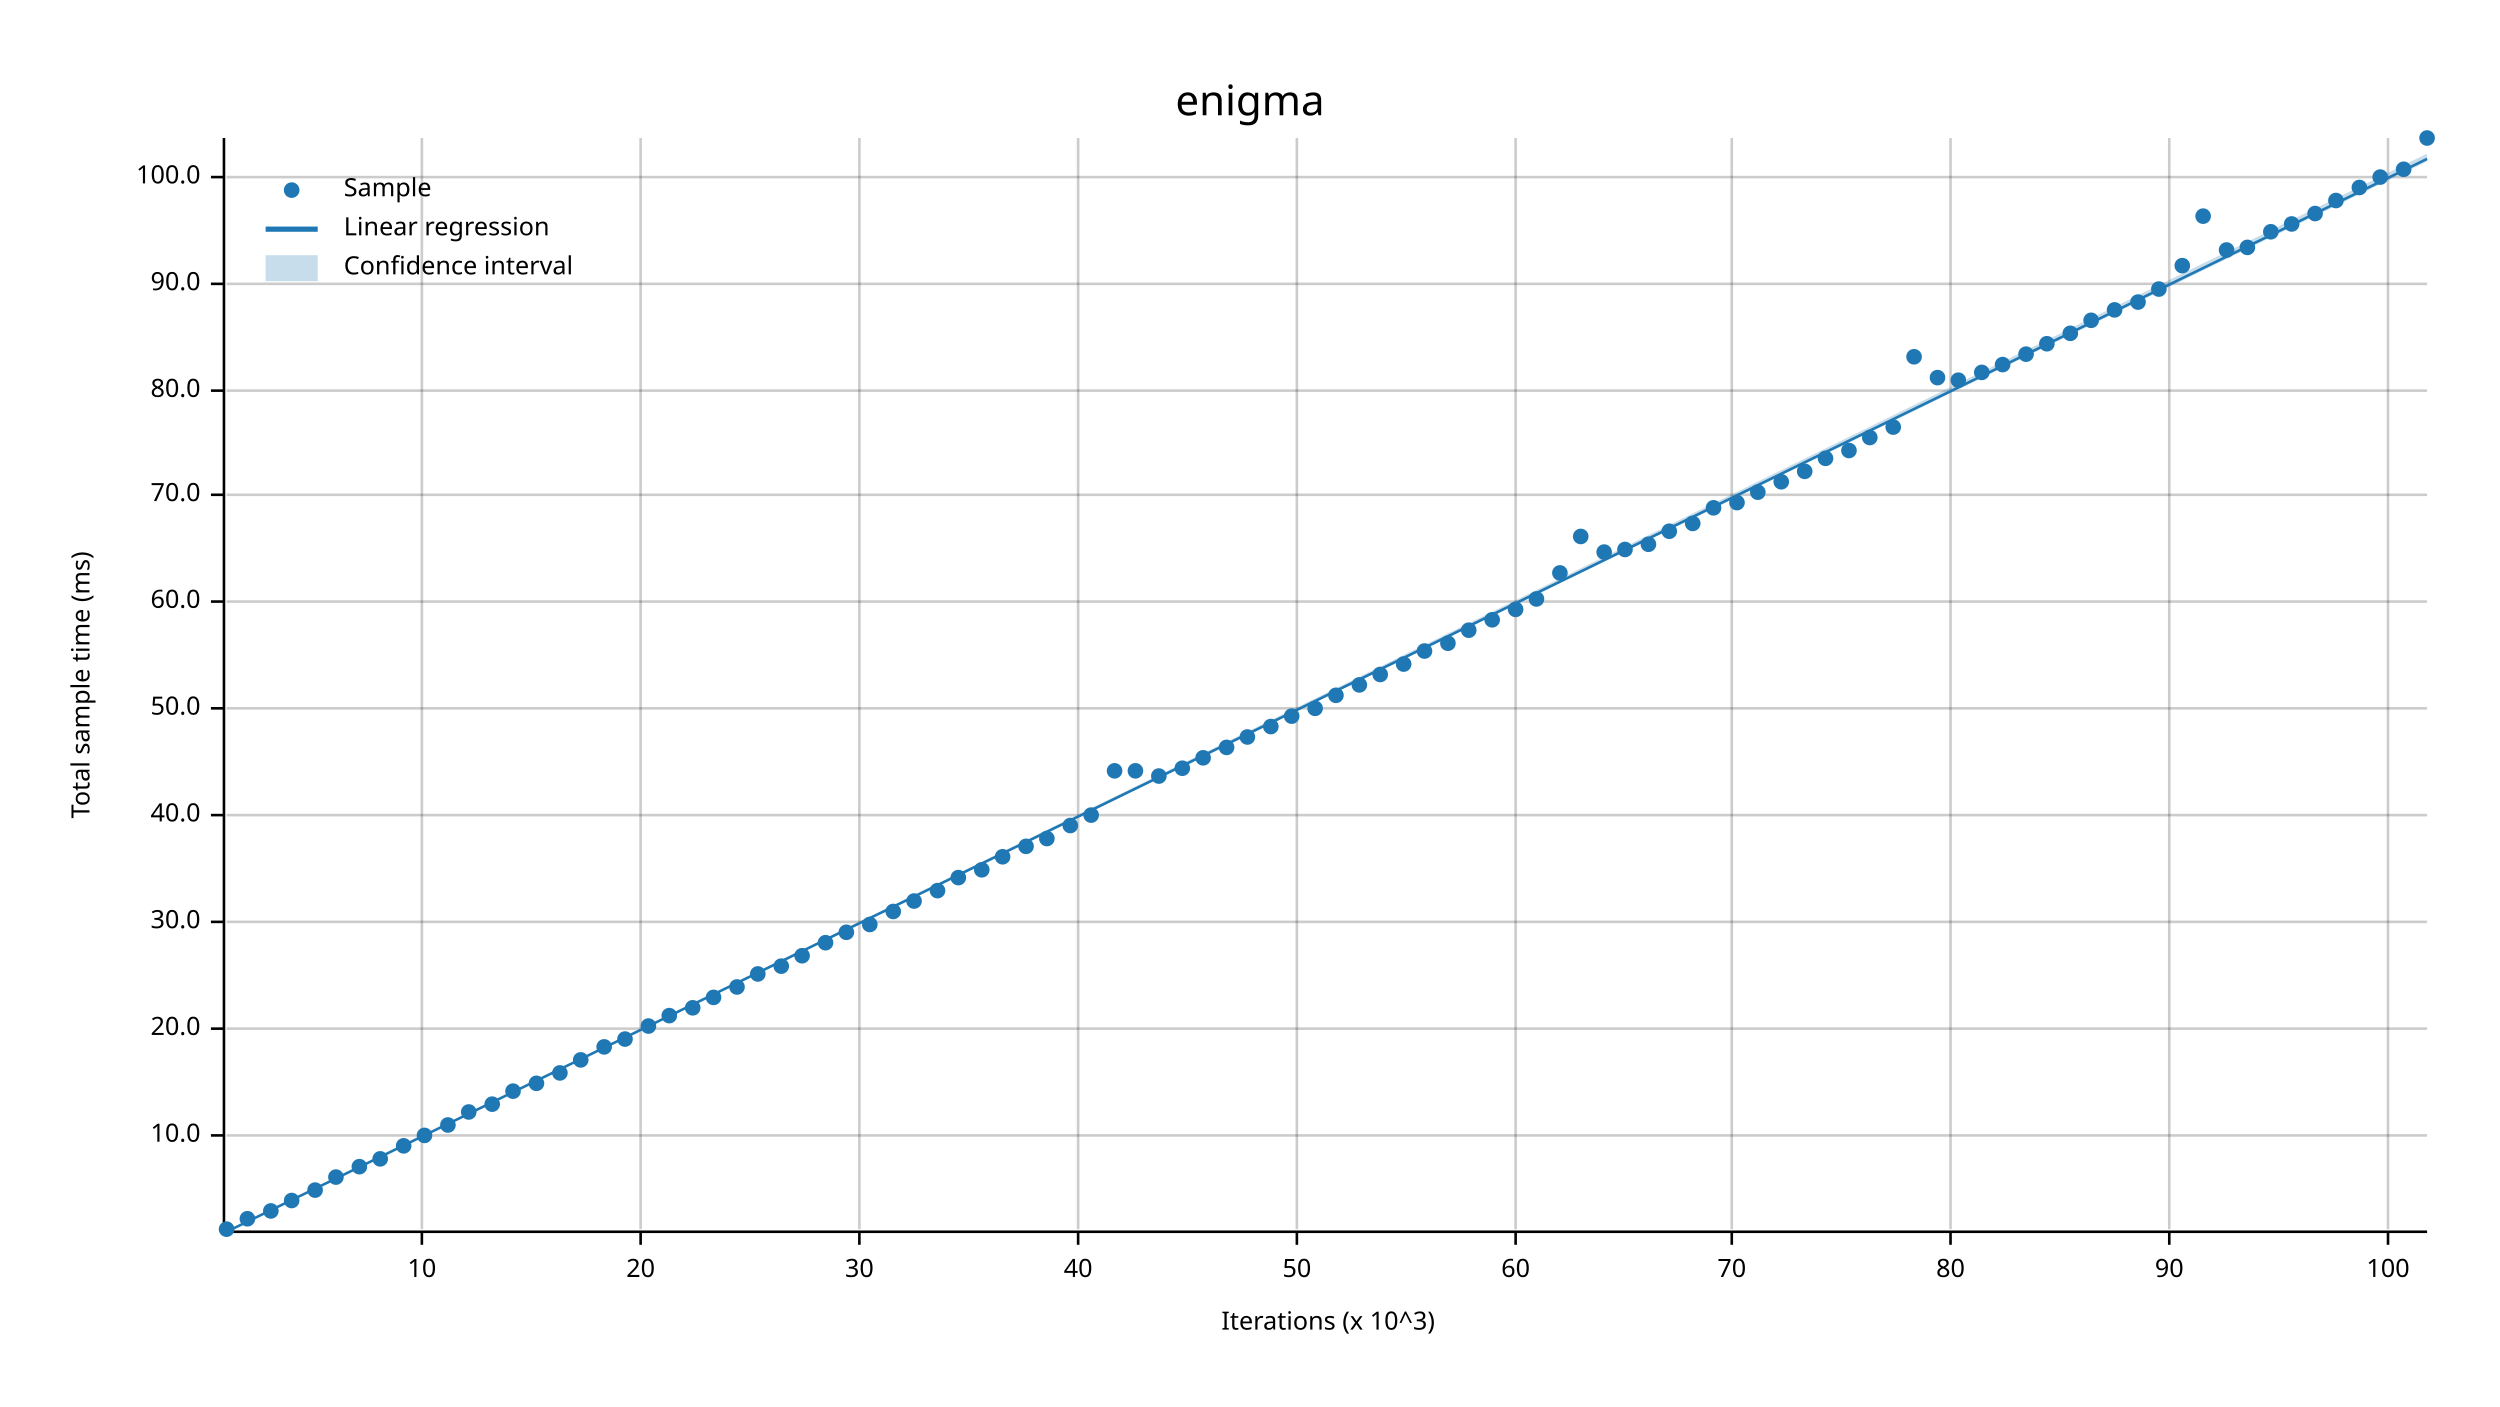
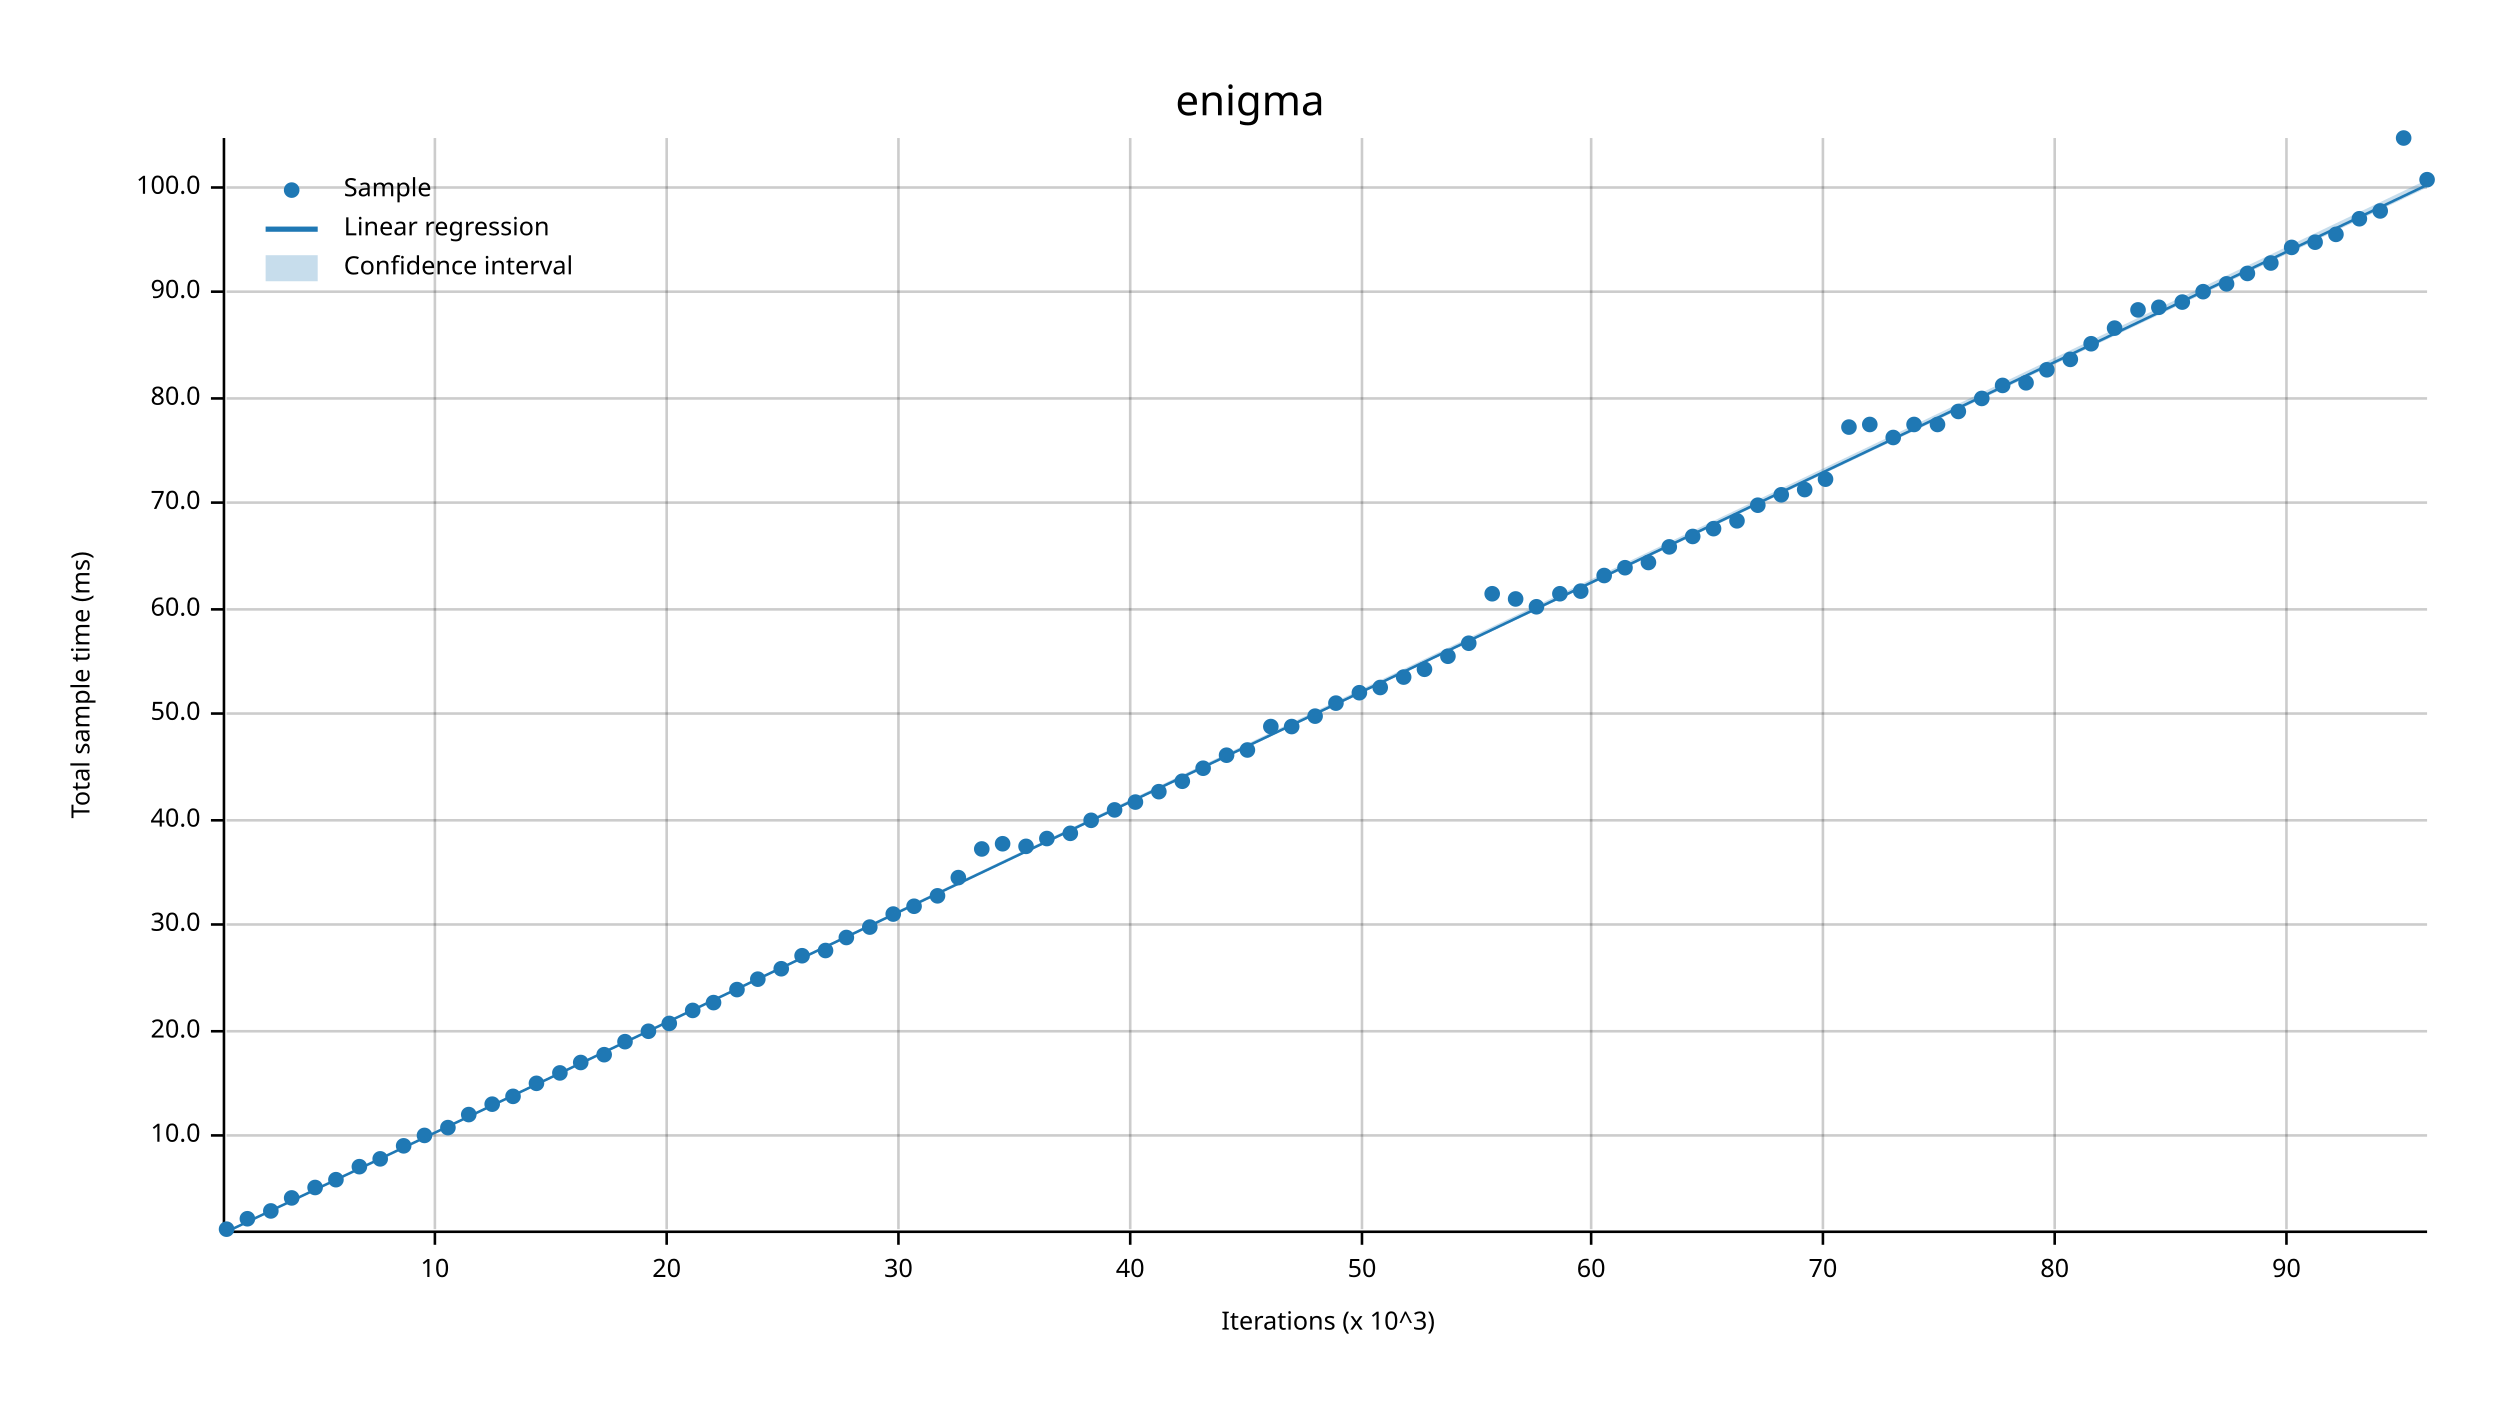
<svg xmlns="http://www.w3.org/2000/svg" width="960" height="540" viewBox="0 0 960 540">
  <text x="480" y="32" dy="0.76em" text-anchor="middle" font-family="sans-serif" font-size="16.129" opacity="1" fill="#000000">
enigma
</text>
  <text x="27" y="263" dy="0.76em" text-anchor="middle" font-family="sans-serif" font-size="9.677" opacity="1" fill="#000000" transform="rotate(270, 27, 263)">
Total sample time (ms)
</text>
  <text x="510" y="513" dy="-0.5ex" text-anchor="middle" font-family="sans-serif" font-size="9.677" opacity="1" fill="#000000">
Iterations (x 10^3)
</text>
-   <line opacity="0.2" stroke="#000000" stroke-width="1" x1="162" y1="472" x2="162" y2="53" />
-   <line opacity="0.2" stroke="#000000" stroke-width="1" x1="246" y1="472" x2="246" y2="53" />
-   <line opacity="0.2" stroke="#000000" stroke-width="1" x1="330" y1="472" x2="330" y2="53" />
-   <line opacity="0.2" stroke="#000000" stroke-width="1" x1="414" y1="472" x2="414" y2="53" />
-   <line opacity="0.2" stroke="#000000" stroke-width="1" x1="498" y1="472" x2="498" y2="53" />
-   <line opacity="0.2" stroke="#000000" stroke-width="1" x1="582" y1="472" x2="582" y2="53" />
-   <line opacity="0.2" stroke="#000000" stroke-width="1" x1="665" y1="472" x2="665" y2="53" />
-   <line opacity="0.2" stroke="#000000" stroke-width="1" x1="749" y1="472" x2="749" y2="53" />
-   <line opacity="0.2" stroke="#000000" stroke-width="1" x1="833" y1="472" x2="833" y2="53" />
-   <line opacity="0.2" stroke="#000000" stroke-width="1" x1="917" y1="472" x2="917" y2="53" />
+   <line opacity="0.2" stroke="#000000" stroke-width="1" x1="167" y1="472" x2="167" y2="53" />
+   <line opacity="0.2" stroke="#000000" stroke-width="1" x1="256" y1="472" x2="256" y2="53" />
+   <line opacity="0.2" stroke="#000000" stroke-width="1" x1="345" y1="472" x2="345" y2="53" />
+   <line opacity="0.2" stroke="#000000" stroke-width="1" x1="434" y1="472" x2="434" y2="53" />
+   <line opacity="0.2" stroke="#000000" stroke-width="1" x1="523" y1="472" x2="523" y2="53" />
+   <line opacity="0.2" stroke="#000000" stroke-width="1" x1="611" y1="472" x2="611" y2="53" />
+   <line opacity="0.2" stroke="#000000" stroke-width="1" x1="700" y1="472" x2="700" y2="53" />
+   <line opacity="0.2" stroke="#000000" stroke-width="1" x1="789" y1="472" x2="789" y2="53" />
+   <line opacity="0.2" stroke="#000000" stroke-width="1" x1="878" y1="472" x2="878" y2="53" />
  <line opacity="0.2" stroke="#000000" stroke-width="1" x1="87" y1="436" x2="932" y2="436" />
-   <line opacity="0.2" stroke="#000000" stroke-width="1" x1="87" y1="395" x2="932" y2="395" />
-   <line opacity="0.2" stroke="#000000" stroke-width="1" x1="87" y1="354" x2="932" y2="354" />
-   <line opacity="0.2" stroke="#000000" stroke-width="1" x1="87" y1="313" x2="932" y2="313" />
-   <line opacity="0.2" stroke="#000000" stroke-width="1" x1="87" y1="272" x2="932" y2="272" />
-   <line opacity="0.2" stroke="#000000" stroke-width="1" x1="87" y1="231" x2="932" y2="231" />
-   <line opacity="0.2" stroke="#000000" stroke-width="1" x1="87" y1="190" x2="932" y2="190" />
-   <line opacity="0.2" stroke="#000000" stroke-width="1" x1="87" y1="150" x2="932" y2="150" />
-   <line opacity="0.2" stroke="#000000" stroke-width="1" x1="87" y1="109" x2="932" y2="109" />
-   <line opacity="0.2" stroke="#000000" stroke-width="1" x1="87" y1="68" x2="932" y2="68" />
+   <line opacity="0.2" stroke="#000000" stroke-width="1" x1="87" y1="396" x2="932" y2="396" />
+   <line opacity="0.2" stroke="#000000" stroke-width="1" x1="87" y1="355" x2="932" y2="355" />
+   <line opacity="0.2" stroke="#000000" stroke-width="1" x1="87" y1="315" x2="932" y2="315" />
+   <line opacity="0.2" stroke="#000000" stroke-width="1" x1="87" y1="274" x2="932" y2="274" />
+   <line opacity="0.2" stroke="#000000" stroke-width="1" x1="87" y1="234" x2="932" y2="234" />
+   <line opacity="0.2" stroke="#000000" stroke-width="1" x1="87" y1="193" x2="932" y2="193" />
+   <line opacity="0.2" stroke="#000000" stroke-width="1" x1="87" y1="153" x2="932" y2="153" />
+   <line opacity="0.2" stroke="#000000" stroke-width="1" x1="87" y1="112" x2="932" y2="112" />
+   <line opacity="0.2" stroke="#000000" stroke-width="1" x1="87" y1="72" x2="932" y2="72" />
  <polyline fill="none" opacity="1" stroke="#000000" stroke-width="1" points="86,53 86,472 " />
  <text x="77" y="436" dy="0.5ex" text-anchor="end" font-family="sans-serif" font-size="9.677" opacity="1" fill="#000000">
10.0
</text>
  <polyline fill="none" opacity="1" stroke="#000000" stroke-width="1" points="81,436 86,436 " />
-   <text x="77" y="395" dy="0.5ex" text-anchor="end" font-family="sans-serif" font-size="9.677" opacity="1" fill="#000000">
+   <text x="77" y="396" dy="0.5ex" text-anchor="end" font-family="sans-serif" font-size="9.677" opacity="1" fill="#000000">
20.0
</text>
-   <polyline fill="none" opacity="1" stroke="#000000" stroke-width="1" points="81,395 86,395 " />
-   <text x="77" y="354" dy="0.5ex" text-anchor="end" font-family="sans-serif" font-size="9.677" opacity="1" fill="#000000">
+   <polyline fill="none" opacity="1" stroke="#000000" stroke-width="1" points="81,396 86,396 " />
+   <text x="77" y="355" dy="0.5ex" text-anchor="end" font-family="sans-serif" font-size="9.677" opacity="1" fill="#000000">
30.0
</text>
-   <polyline fill="none" opacity="1" stroke="#000000" stroke-width="1" points="81,354 86,354 " />
-   <text x="77" y="313" dy="0.5ex" text-anchor="end" font-family="sans-serif" font-size="9.677" opacity="1" fill="#000000">
+   <polyline fill="none" opacity="1" stroke="#000000" stroke-width="1" points="81,355 86,355 " />
+   <text x="77" y="315" dy="0.5ex" text-anchor="end" font-family="sans-serif" font-size="9.677" opacity="1" fill="#000000">
40.0
</text>
-   <polyline fill="none" opacity="1" stroke="#000000" stroke-width="1" points="81,313 86,313 " />
-   <text x="77" y="272" dy="0.5ex" text-anchor="end" font-family="sans-serif" font-size="9.677" opacity="1" fill="#000000">
+   <polyline fill="none" opacity="1" stroke="#000000" stroke-width="1" points="81,315 86,315 " />
+   <text x="77" y="274" dy="0.5ex" text-anchor="end" font-family="sans-serif" font-size="9.677" opacity="1" fill="#000000">
50.0
</text>
-   <polyline fill="none" opacity="1" stroke="#000000" stroke-width="1" points="81,272 86,272 " />
-   <text x="77" y="231" dy="0.5ex" text-anchor="end" font-family="sans-serif" font-size="9.677" opacity="1" fill="#000000">
+   <polyline fill="none" opacity="1" stroke="#000000" stroke-width="1" points="81,274 86,274 " />
+   <text x="77" y="234" dy="0.5ex" text-anchor="end" font-family="sans-serif" font-size="9.677" opacity="1" fill="#000000">
60.0
</text>
-   <polyline fill="none" opacity="1" stroke="#000000" stroke-width="1" points="81,231 86,231 " />
-   <text x="77" y="190" dy="0.5ex" text-anchor="end" font-family="sans-serif" font-size="9.677" opacity="1" fill="#000000">
+   <polyline fill="none" opacity="1" stroke="#000000" stroke-width="1" points="81,234 86,234 " />
+   <text x="77" y="193" dy="0.5ex" text-anchor="end" font-family="sans-serif" font-size="9.677" opacity="1" fill="#000000">
70.0
</text>
-   <polyline fill="none" opacity="1" stroke="#000000" stroke-width="1" points="81,190 86,190 " />
-   <text x="77" y="150" dy="0.5ex" text-anchor="end" font-family="sans-serif" font-size="9.677" opacity="1" fill="#000000">
+   <polyline fill="none" opacity="1" stroke="#000000" stroke-width="1" points="81,193 86,193 " />
+   <text x="77" y="153" dy="0.5ex" text-anchor="end" font-family="sans-serif" font-size="9.677" opacity="1" fill="#000000">
80.0
</text>
-   <polyline fill="none" opacity="1" stroke="#000000" stroke-width="1" points="81,150 86,150 " />
-   <text x="77" y="109" dy="0.5ex" text-anchor="end" font-family="sans-serif" font-size="9.677" opacity="1" fill="#000000">
+   <polyline fill="none" opacity="1" stroke="#000000" stroke-width="1" points="81,153 86,153 " />
+   <text x="77" y="112" dy="0.5ex" text-anchor="end" font-family="sans-serif" font-size="9.677" opacity="1" fill="#000000">
90.0
</text>
-   <polyline fill="none" opacity="1" stroke="#000000" stroke-width="1" points="81,109 86,109 " />
-   <text x="77" y="68" dy="0.5ex" text-anchor="end" font-family="sans-serif" font-size="9.677" opacity="1" fill="#000000">
+   <polyline fill="none" opacity="1" stroke="#000000" stroke-width="1" points="81,112 86,112 " />
+   <text x="77" y="72" dy="0.5ex" text-anchor="end" font-family="sans-serif" font-size="9.677" opacity="1" fill="#000000">
100.0
</text>
-   <polyline fill="none" opacity="1" stroke="#000000" stroke-width="1" points="81,68 86,68 " />
+   <polyline fill="none" opacity="1" stroke="#000000" stroke-width="1" points="81,72 86,72 " />
  <polyline fill="none" opacity="1" stroke="#000000" stroke-width="1" points="87,473 932,473 " />
-   <text x="162" y="483" dy="0.76em" text-anchor="middle" font-family="sans-serif" font-size="9.677" opacity="1" fill="#000000">
+   <text x="167" y="483" dy="0.76em" text-anchor="middle" font-family="sans-serif" font-size="9.677" opacity="1" fill="#000000">
10
</text>
-   <polyline fill="none" opacity="1" stroke="#000000" stroke-width="1" points="162,473 162,478 " />
-   <text x="246" y="483" dy="0.76em" text-anchor="middle" font-family="sans-serif" font-size="9.677" opacity="1" fill="#000000">
+   <polyline fill="none" opacity="1" stroke="#000000" stroke-width="1" points="167,473 167,478 " />
+   <text x="256" y="483" dy="0.76em" text-anchor="middle" font-family="sans-serif" font-size="9.677" opacity="1" fill="#000000">
20
</text>
-   <polyline fill="none" opacity="1" stroke="#000000" stroke-width="1" points="246,473 246,478 " />
-   <text x="330" y="483" dy="0.76em" text-anchor="middle" font-family="sans-serif" font-size="9.677" opacity="1" fill="#000000">
+   <polyline fill="none" opacity="1" stroke="#000000" stroke-width="1" points="256,473 256,478 " />
+   <text x="345" y="483" dy="0.76em" text-anchor="middle" font-family="sans-serif" font-size="9.677" opacity="1" fill="#000000">
30
</text>
-   <polyline fill="none" opacity="1" stroke="#000000" stroke-width="1" points="330,473 330,478 " />
-   <text x="414" y="483" dy="0.76em" text-anchor="middle" font-family="sans-serif" font-size="9.677" opacity="1" fill="#000000">
+   <polyline fill="none" opacity="1" stroke="#000000" stroke-width="1" points="345,473 345,478 " />
+   <text x="434" y="483" dy="0.76em" text-anchor="middle" font-family="sans-serif" font-size="9.677" opacity="1" fill="#000000">
40
</text>
-   <polyline fill="none" opacity="1" stroke="#000000" stroke-width="1" points="414,473 414,478 " />
-   <text x="498" y="483" dy="0.76em" text-anchor="middle" font-family="sans-serif" font-size="9.677" opacity="1" fill="#000000">
+   <polyline fill="none" opacity="1" stroke="#000000" stroke-width="1" points="434,473 434,478 " />
+   <text x="523" y="483" dy="0.76em" text-anchor="middle" font-family="sans-serif" font-size="9.677" opacity="1" fill="#000000">
50
</text>
-   <polyline fill="none" opacity="1" stroke="#000000" stroke-width="1" points="498,473 498,478 " />
-   <text x="582" y="483" dy="0.76em" text-anchor="middle" font-family="sans-serif" font-size="9.677" opacity="1" fill="#000000">
+   <polyline fill="none" opacity="1" stroke="#000000" stroke-width="1" points="523,473 523,478 " />
+   <text x="611" y="483" dy="0.76em" text-anchor="middle" font-family="sans-serif" font-size="9.677" opacity="1" fill="#000000">
60
</text>
-   <polyline fill="none" opacity="1" stroke="#000000" stroke-width="1" points="582,473 582,478 " />
-   <text x="665" y="483" dy="0.76em" text-anchor="middle" font-family="sans-serif" font-size="9.677" opacity="1" fill="#000000">
+   <polyline fill="none" opacity="1" stroke="#000000" stroke-width="1" points="611,473 611,478 " />
+   <text x="700" y="483" dy="0.76em" text-anchor="middle" font-family="sans-serif" font-size="9.677" opacity="1" fill="#000000">
70
</text>
-   <polyline fill="none" opacity="1" stroke="#000000" stroke-width="1" points="665,473 665,478 " />
-   <text x="749" y="483" dy="0.76em" text-anchor="middle" font-family="sans-serif" font-size="9.677" opacity="1" fill="#000000">
+   <polyline fill="none" opacity="1" stroke="#000000" stroke-width="1" points="700,473 700,478 " />
+   <text x="789" y="483" dy="0.76em" text-anchor="middle" font-family="sans-serif" font-size="9.677" opacity="1" fill="#000000">
80
</text>
-   <polyline fill="none" opacity="1" stroke="#000000" stroke-width="1" points="749,473 749,478 " />
-   <text x="833" y="483" dy="0.76em" text-anchor="middle" font-family="sans-serif" font-size="9.677" opacity="1" fill="#000000">
+   <polyline fill="none" opacity="1" stroke="#000000" stroke-width="1" points="789,473 789,478 " />
+   <text x="878" y="483" dy="0.76em" text-anchor="middle" font-family="sans-serif" font-size="9.677" opacity="1" fill="#000000">
90
</text>
-   <polyline fill="none" opacity="1" stroke="#000000" stroke-width="1" points="833,473 833,478 " />
-   <text x="917" y="483" dy="0.76em" text-anchor="middle" font-family="sans-serif" font-size="9.677" opacity="1" fill="#000000">
- 100
- </text>
-   <polyline fill="none" opacity="1" stroke="#000000" stroke-width="1" points="917,473 917,478 " />
+   <polyline fill="none" opacity="1" stroke="#000000" stroke-width="1" points="878,473 878,478 " />
  <circle cx="87" cy="472" r="3" opacity="1" fill="#1F78B4" stroke="none" stroke-width="1" />
  <circle cx="95" cy="468" r="3" opacity="1" fill="#1F78B4" stroke="none" stroke-width="1" />
  <circle cx="104" cy="465" r="3" opacity="1" fill="#1F78B4" stroke="none" stroke-width="1" />
-   <circle cx="112" cy="461" r="3" opacity="1" fill="#1F78B4" stroke="none" stroke-width="1" />
-   <circle cx="121" cy="457" r="3" opacity="1" fill="#1F78B4" stroke="none" stroke-width="1" />
-   <circle cx="129" cy="452" r="3" opacity="1" fill="#1F78B4" stroke="none" stroke-width="1" />
+   <circle cx="112" cy="460" r="3" opacity="1" fill="#1F78B4" stroke="none" stroke-width="1" />
+   <circle cx="121" cy="456" r="3" opacity="1" fill="#1F78B4" stroke="none" stroke-width="1" />
+   <circle cx="129" cy="453" r="3" opacity="1" fill="#1F78B4" stroke="none" stroke-width="1" />
  <circle cx="138" cy="448" r="3" opacity="1" fill="#1F78B4" stroke="none" stroke-width="1" />
  <circle cx="146" cy="445" r="3" opacity="1" fill="#1F78B4" stroke="none" stroke-width="1" />
  <circle cx="155" cy="440" r="3" opacity="1" fill="#1F78B4" stroke="none" stroke-width="1" />
  <circle cx="163" cy="436" r="3" opacity="1" fill="#1F78B4" stroke="none" stroke-width="1" />
-   <circle cx="172" cy="432" r="3" opacity="1" fill="#1F78B4" stroke="none" stroke-width="1" />
-   <circle cx="180" cy="427" r="3" opacity="1" fill="#1F78B4" stroke="none" stroke-width="1" />
+   <circle cx="172" cy="433" r="3" opacity="1" fill="#1F78B4" stroke="none" stroke-width="1" />
+   <circle cx="180" cy="428" r="3" opacity="1" fill="#1F78B4" stroke="none" stroke-width="1" />
  <circle cx="189" cy="424" r="3" opacity="1" fill="#1F78B4" stroke="none" stroke-width="1" />
-   <circle cx="197" cy="419" r="3" opacity="1" fill="#1F78B4" stroke="none" stroke-width="1" />
+   <circle cx="197" cy="421" r="3" opacity="1" fill="#1F78B4" stroke="none" stroke-width="1" />
  <circle cx="206" cy="416" r="3" opacity="1" fill="#1F78B4" stroke="none" stroke-width="1" />
  <circle cx="215" cy="412" r="3" opacity="1" fill="#1F78B4" stroke="none" stroke-width="1" />
-   <circle cx="223" cy="407" r="3" opacity="1" fill="#1F78B4" stroke="none" stroke-width="1" />
-   <circle cx="232" cy="402" r="3" opacity="1" fill="#1F78B4" stroke="none" stroke-width="1" />
-   <circle cx="240" cy="399" r="3" opacity="1" fill="#1F78B4" stroke="none" stroke-width="1" />
-   <circle cx="249" cy="394" r="3" opacity="1" fill="#1F78B4" stroke="none" stroke-width="1" />
-   <circle cx="257" cy="390" r="3" opacity="1" fill="#1F78B4" stroke="none" stroke-width="1" />
-   <circle cx="266" cy="387" r="3" opacity="1" fill="#1F78B4" stroke="none" stroke-width="1" />
-   <circle cx="274" cy="383" r="3" opacity="1" fill="#1F78B4" stroke="none" stroke-width="1" />
-   <circle cx="283" cy="379" r="3" opacity="1" fill="#1F78B4" stroke="none" stroke-width="1" />
-   <circle cx="291" cy="374" r="3" opacity="1" fill="#1F78B4" stroke="none" stroke-width="1" />
-   <circle cx="300" cy="371" r="3" opacity="1" fill="#1F78B4" stroke="none" stroke-width="1" />
+   <circle cx="223" cy="408" r="3" opacity="1" fill="#1F78B4" stroke="none" stroke-width="1" />
+   <circle cx="232" cy="405" r="3" opacity="1" fill="#1F78B4" stroke="none" stroke-width="1" />
+   <circle cx="240" cy="400" r="3" opacity="1" fill="#1F78B4" stroke="none" stroke-width="1" />
+   <circle cx="249" cy="396" r="3" opacity="1" fill="#1F78B4" stroke="none" stroke-width="1" />
+   <circle cx="257" cy="393" r="3" opacity="1" fill="#1F78B4" stroke="none" stroke-width="1" />
+   <circle cx="266" cy="388" r="3" opacity="1" fill="#1F78B4" stroke="none" stroke-width="1" />
+   <circle cx="274" cy="385" r="3" opacity="1" fill="#1F78B4" stroke="none" stroke-width="1" />
+   <circle cx="283" cy="380" r="3" opacity="1" fill="#1F78B4" stroke="none" stroke-width="1" />
+   <circle cx="291" cy="376" r="3" opacity="1" fill="#1F78B4" stroke="none" stroke-width="1" />
+   <circle cx="300" cy="372" r="3" opacity="1" fill="#1F78B4" stroke="none" stroke-width="1" />
  <circle cx="308" cy="367" r="3" opacity="1" fill="#1F78B4" stroke="none" stroke-width="1" />
-   <circle cx="317" cy="362" r="3" opacity="1" fill="#1F78B4" stroke="none" stroke-width="1" />
-   <circle cx="325" cy="358" r="3" opacity="1" fill="#1F78B4" stroke="none" stroke-width="1" />
-   <circle cx="334" cy="355" r="3" opacity="1" fill="#1F78B4" stroke="none" stroke-width="1" />
-   <circle cx="343" cy="350" r="3" opacity="1" fill="#1F78B4" stroke="none" stroke-width="1" />
-   <circle cx="351" cy="346" r="3" opacity="1" fill="#1F78B4" stroke="none" stroke-width="1" />
-   <circle cx="360" cy="342" r="3" opacity="1" fill="#1F78B4" stroke="none" stroke-width="1" />
+   <circle cx="317" cy="365" r="3" opacity="1" fill="#1F78B4" stroke="none" stroke-width="1" />
+   <circle cx="325" cy="360" r="3" opacity="1" fill="#1F78B4" stroke="none" stroke-width="1" />
+   <circle cx="334" cy="356" r="3" opacity="1" fill="#1F78B4" stroke="none" stroke-width="1" />
+   <circle cx="343" cy="351" r="3" opacity="1" fill="#1F78B4" stroke="none" stroke-width="1" />
+   <circle cx="351" cy="348" r="3" opacity="1" fill="#1F78B4" stroke="none" stroke-width="1" />
+   <circle cx="360" cy="344" r="3" opacity="1" fill="#1F78B4" stroke="none" stroke-width="1" />
  <circle cx="368" cy="337" r="3" opacity="1" fill="#1F78B4" stroke="none" stroke-width="1" />
-   <circle cx="377" cy="334" r="3" opacity="1" fill="#1F78B4" stroke="none" stroke-width="1" />
-   <circle cx="385" cy="329" r="3" opacity="1" fill="#1F78B4" stroke="none" stroke-width="1" />
+   <circle cx="377" cy="326" r="3" opacity="1" fill="#1F78B4" stroke="none" stroke-width="1" />
+   <circle cx="385" cy="324" r="3" opacity="1" fill="#1F78B4" stroke="none" stroke-width="1" />
  <circle cx="394" cy="325" r="3" opacity="1" fill="#1F78B4" stroke="none" stroke-width="1" />
  <circle cx="402" cy="322" r="3" opacity="1" fill="#1F78B4" stroke="none" stroke-width="1" />
-   <circle cx="411" cy="317" r="3" opacity="1" fill="#1F78B4" stroke="none" stroke-width="1" />
-   <circle cx="419" cy="313" r="3" opacity="1" fill="#1F78B4" stroke="none" stroke-width="1" />
-   <circle cx="428" cy="296" r="3" opacity="1" fill="#1F78B4" stroke="none" stroke-width="1" />
-   <circle cx="436" cy="296" r="3" opacity="1" fill="#1F78B4" stroke="none" stroke-width="1" />
-   <circle cx="445" cy="298" r="3" opacity="1" fill="#1F78B4" stroke="none" stroke-width="1" />
-   <circle cx="454" cy="295" r="3" opacity="1" fill="#1F78B4" stroke="none" stroke-width="1" />
-   <circle cx="462" cy="291" r="3" opacity="1" fill="#1F78B4" stroke="none" stroke-width="1" />
-   <circle cx="471" cy="287" r="3" opacity="1" fill="#1F78B4" stroke="none" stroke-width="1" />
-   <circle cx="479" cy="283" r="3" opacity="1" fill="#1F78B4" stroke="none" stroke-width="1" />
+   <circle cx="411" cy="320" r="3" opacity="1" fill="#1F78B4" stroke="none" stroke-width="1" />
+   <circle cx="419" cy="315" r="3" opacity="1" fill="#1F78B4" stroke="none" stroke-width="1" />
+   <circle cx="428" cy="311" r="3" opacity="1" fill="#1F78B4" stroke="none" stroke-width="1" />
+   <circle cx="436" cy="308" r="3" opacity="1" fill="#1F78B4" stroke="none" stroke-width="1" />
+   <circle cx="445" cy="304" r="3" opacity="1" fill="#1F78B4" stroke="none" stroke-width="1" />
+   <circle cx="454" cy="300" r="3" opacity="1" fill="#1F78B4" stroke="none" stroke-width="1" />
+   <circle cx="462" cy="295" r="3" opacity="1" fill="#1F78B4" stroke="none" stroke-width="1" />
+   <circle cx="471" cy="290" r="3" opacity="1" fill="#1F78B4" stroke="none" stroke-width="1" />
+   <circle cx="479" cy="288" r="3" opacity="1" fill="#1F78B4" stroke="none" stroke-width="1" />
  <circle cx="488" cy="279" r="3" opacity="1" fill="#1F78B4" stroke="none" stroke-width="1" />
-   <circle cx="496" cy="275" r="3" opacity="1" fill="#1F78B4" stroke="none" stroke-width="1" />
-   <circle cx="505" cy="272" r="3" opacity="1" fill="#1F78B4" stroke="none" stroke-width="1" />
-   <circle cx="513" cy="267" r="3" opacity="1" fill="#1F78B4" stroke="none" stroke-width="1" />
-   <circle cx="522" cy="263" r="3" opacity="1" fill="#1F78B4" stroke="none" stroke-width="1" />
-   <circle cx="530" cy="259" r="3" opacity="1" fill="#1F78B4" stroke="none" stroke-width="1" />
-   <circle cx="539" cy="255" r="3" opacity="1" fill="#1F78B4" stroke="none" stroke-width="1" />
-   <circle cx="547" cy="250" r="3" opacity="1" fill="#1F78B4" stroke="none" stroke-width="1" />
-   <circle cx="556" cy="247" r="3" opacity="1" fill="#1F78B4" stroke="none" stroke-width="1" />
-   <circle cx="564" cy="242" r="3" opacity="1" fill="#1F78B4" stroke="none" stroke-width="1" />
-   <circle cx="573" cy="238" r="3" opacity="1" fill="#1F78B4" stroke="none" stroke-width="1" />
-   <circle cx="582" cy="234" r="3" opacity="1" fill="#1F78B4" stroke="none" stroke-width="1" />
-   <circle cx="590" cy="230" r="3" opacity="1" fill="#1F78B4" stroke="none" stroke-width="1" />
-   <circle cx="599" cy="220" r="3" opacity="1" fill="#1F78B4" stroke="none" stroke-width="1" />
-   <circle cx="607" cy="206" r="3" opacity="1" fill="#1F78B4" stroke="none" stroke-width="1" />
-   <circle cx="616" cy="212" r="3" opacity="1" fill="#1F78B4" stroke="none" stroke-width="1" />
-   <circle cx="624" cy="211" r="3" opacity="1" fill="#1F78B4" stroke="none" stroke-width="1" />
-   <circle cx="633" cy="209" r="3" opacity="1" fill="#1F78B4" stroke="none" stroke-width="1" />
-   <circle cx="641" cy="204" r="3" opacity="1" fill="#1F78B4" stroke="none" stroke-width="1" />
-   <circle cx="650" cy="201" r="3" opacity="1" fill="#1F78B4" stroke="none" stroke-width="1" />
-   <circle cx="658" cy="195" r="3" opacity="1" fill="#1F78B4" stroke="none" stroke-width="1" />
-   <circle cx="667" cy="193" r="3" opacity="1" fill="#1F78B4" stroke="none" stroke-width="1" />
-   <circle cx="675" cy="189" r="3" opacity="1" fill="#1F78B4" stroke="none" stroke-width="1" />
-   <circle cx="684" cy="185" r="3" opacity="1" fill="#1F78B4" stroke="none" stroke-width="1" />
-   <circle cx="693" cy="181" r="3" opacity="1" fill="#1F78B4" stroke="none" stroke-width="1" />
-   <circle cx="701" cy="176" r="3" opacity="1" fill="#1F78B4" stroke="none" stroke-width="1" />
-   <circle cx="710" cy="173" r="3" opacity="1" fill="#1F78B4" stroke="none" stroke-width="1" />
-   <circle cx="718" cy="168" r="3" opacity="1" fill="#1F78B4" stroke="none" stroke-width="1" />
-   <circle cx="727" cy="164" r="3" opacity="1" fill="#1F78B4" stroke="none" stroke-width="1" />
-   <circle cx="735" cy="137" r="3" opacity="1" fill="#1F78B4" stroke="none" stroke-width="1" />
-   <circle cx="744" cy="145" r="3" opacity="1" fill="#1F78B4" stroke="none" stroke-width="1" />
-   <circle cx="752" cy="146" r="3" opacity="1" fill="#1F78B4" stroke="none" stroke-width="1" />
-   <circle cx="761" cy="143" r="3" opacity="1" fill="#1F78B4" stroke="none" stroke-width="1" />
-   <circle cx="769" cy="140" r="3" opacity="1" fill="#1F78B4" stroke="none" stroke-width="1" />
-   <circle cx="778" cy="136" r="3" opacity="1" fill="#1F78B4" stroke="none" stroke-width="1" />
-   <circle cx="786" cy="132" r="3" opacity="1" fill="#1F78B4" stroke="none" stroke-width="1" />
-   <circle cx="795" cy="128" r="3" opacity="1" fill="#1F78B4" stroke="none" stroke-width="1" />
-   <circle cx="803" cy="123" r="3" opacity="1" fill="#1F78B4" stroke="none" stroke-width="1" />
-   <circle cx="812" cy="119" r="3" opacity="1" fill="#1F78B4" stroke="none" stroke-width="1" />
-   <circle cx="821" cy="116" r="3" opacity="1" fill="#1F78B4" stroke="none" stroke-width="1" />
-   <circle cx="829" cy="111" r="3" opacity="1" fill="#1F78B4" stroke="none" stroke-width="1" />
-   <circle cx="838" cy="102" r="3" opacity="1" fill="#1F78B4" stroke="none" stroke-width="1" />
-   <circle cx="846" cy="83" r="3" opacity="1" fill="#1F78B4" stroke="none" stroke-width="1" />
-   <circle cx="855" cy="96" r="3" opacity="1" fill="#1F78B4" stroke="none" stroke-width="1" />
-   <circle cx="863" cy="95" r="3" opacity="1" fill="#1F78B4" stroke="none" stroke-width="1" />
-   <circle cx="872" cy="89" r="3" opacity="1" fill="#1F78B4" stroke="none" stroke-width="1" />
-   <circle cx="880" cy="86" r="3" opacity="1" fill="#1F78B4" stroke="none" stroke-width="1" />
-   <circle cx="889" cy="82" r="3" opacity="1" fill="#1F78B4" stroke="none" stroke-width="1" />
-   <circle cx="897" cy="77" r="3" opacity="1" fill="#1F78B4" stroke="none" stroke-width="1" />
-   <circle cx="906" cy="72" r="3" opacity="1" fill="#1F78B4" stroke="none" stroke-width="1" />
-   <circle cx="914" cy="68" r="3" opacity="1" fill="#1F78B4" stroke="none" stroke-width="1" />
-   <circle cx="923" cy="65" r="3" opacity="1" fill="#1F78B4" stroke="none" stroke-width="1" />
-   <circle cx="932" cy="53" r="3" opacity="1" fill="#1F78B4" stroke="none" stroke-width="1" />
-   <polyline fill="none" opacity="1" stroke="#1F78B4" stroke-width="1" points="87,473 932,61 " />
-   <polygon opacity="0.25" fill="#1F78B4" points="87,473 932,62 932,59 " />
+   <circle cx="496" cy="279" r="3" opacity="1" fill="#1F78B4" stroke="none" stroke-width="1" />
+   <circle cx="505" cy="275" r="3" opacity="1" fill="#1F78B4" stroke="none" stroke-width="1" />
+   <circle cx="513" cy="270" r="3" opacity="1" fill="#1F78B4" stroke="none" stroke-width="1" />
+   <circle cx="522" cy="266" r="3" opacity="1" fill="#1F78B4" stroke="none" stroke-width="1" />
+   <circle cx="530" cy="264" r="3" opacity="1" fill="#1F78B4" stroke="none" stroke-width="1" />
+   <circle cx="539" cy="260" r="3" opacity="1" fill="#1F78B4" stroke="none" stroke-width="1" />
+   <circle cx="547" cy="257" r="3" opacity="1" fill="#1F78B4" stroke="none" stroke-width="1" />
+   <circle cx="556" cy="252" r="3" opacity="1" fill="#1F78B4" stroke="none" stroke-width="1" />
+   <circle cx="564" cy="247" r="3" opacity="1" fill="#1F78B4" stroke="none" stroke-width="1" />
+   <circle cx="573" cy="228" r="3" opacity="1" fill="#1F78B4" stroke="none" stroke-width="1" />
+   <circle cx="582" cy="230" r="3" opacity="1" fill="#1F78B4" stroke="none" stroke-width="1" />
+   <circle cx="590" cy="233" r="3" opacity="1" fill="#1F78B4" stroke="none" stroke-width="1" />
+   <circle cx="599" cy="228" r="3" opacity="1" fill="#1F78B4" stroke="none" stroke-width="1" />
+   <circle cx="607" cy="227" r="3" opacity="1" fill="#1F78B4" stroke="none" stroke-width="1" />
+   <circle cx="616" cy="221" r="3" opacity="1" fill="#1F78B4" stroke="none" stroke-width="1" />
+   <circle cx="624" cy="218" r="3" opacity="1" fill="#1F78B4" stroke="none" stroke-width="1" />
+   <circle cx="633" cy="216" r="3" opacity="1" fill="#1F78B4" stroke="none" stroke-width="1" />
+   <circle cx="641" cy="210" r="3" opacity="1" fill="#1F78B4" stroke="none" stroke-width="1" />
+   <circle cx="650" cy="206" r="3" opacity="1" fill="#1F78B4" stroke="none" stroke-width="1" />
+   <circle cx="658" cy="203" r="3" opacity="1" fill="#1F78B4" stroke="none" stroke-width="1" />
+   <circle cx="667" cy="200" r="3" opacity="1" fill="#1F78B4" stroke="none" stroke-width="1" />
+   <circle cx="675" cy="194" r="3" opacity="1" fill="#1F78B4" stroke="none" stroke-width="1" />
+   <circle cx="684" cy="190" r="3" opacity="1" fill="#1F78B4" stroke="none" stroke-width="1" />
+   <circle cx="693" cy="188" r="3" opacity="1" fill="#1F78B4" stroke="none" stroke-width="1" />
+   <circle cx="701" cy="184" r="3" opacity="1" fill="#1F78B4" stroke="none" stroke-width="1" />
+   <circle cx="710" cy="164" r="3" opacity="1" fill="#1F78B4" stroke="none" stroke-width="1" />
+   <circle cx="718" cy="163" r="3" opacity="1" fill="#1F78B4" stroke="none" stroke-width="1" />
+   <circle cx="727" cy="168" r="3" opacity="1" fill="#1F78B4" stroke="none" stroke-width="1" />
+   <circle cx="735" cy="163" r="3" opacity="1" fill="#1F78B4" stroke="none" stroke-width="1" />
+   <circle cx="744" cy="163" r="3" opacity="1" fill="#1F78B4" stroke="none" stroke-width="1" />
+   <circle cx="752" cy="158" r="3" opacity="1" fill="#1F78B4" stroke="none" stroke-width="1" />
+   <circle cx="761" cy="153" r="3" opacity="1" fill="#1F78B4" stroke="none" stroke-width="1" />
+   <circle cx="769" cy="148" r="3" opacity="1" fill="#1F78B4" stroke="none" stroke-width="1" />
+   <circle cx="778" cy="147" r="3" opacity="1" fill="#1F78B4" stroke="none" stroke-width="1" />
+   <circle cx="786" cy="142" r="3" opacity="1" fill="#1F78B4" stroke="none" stroke-width="1" />
+   <circle cx="795" cy="138" r="3" opacity="1" fill="#1F78B4" stroke="none" stroke-width="1" />
+   <circle cx="803" cy="132" r="3" opacity="1" fill="#1F78B4" stroke="none" stroke-width="1" />
+   <circle cx="812" cy="126" r="3" opacity="1" fill="#1F78B4" stroke="none" stroke-width="1" />
+   <circle cx="821" cy="119" r="3" opacity="1" fill="#1F78B4" stroke="none" stroke-width="1" />
+   <circle cx="829" cy="118" r="3" opacity="1" fill="#1F78B4" stroke="none" stroke-width="1" />
+   <circle cx="838" cy="116" r="3" opacity="1" fill="#1F78B4" stroke="none" stroke-width="1" />
+   <circle cx="846" cy="112" r="3" opacity="1" fill="#1F78B4" stroke="none" stroke-width="1" />
+   <circle cx="855" cy="109" r="3" opacity="1" fill="#1F78B4" stroke="none" stroke-width="1" />
+   <circle cx="863" cy="105" r="3" opacity="1" fill="#1F78B4" stroke="none" stroke-width="1" />
+   <circle cx="872" cy="101" r="3" opacity="1" fill="#1F78B4" stroke="none" stroke-width="1" />
+   <circle cx="880" cy="95" r="3" opacity="1" fill="#1F78B4" stroke="none" stroke-width="1" />
+   <circle cx="889" cy="93" r="3" opacity="1" fill="#1F78B4" stroke="none" stroke-width="1" />
+   <circle cx="897" cy="90" r="3" opacity="1" fill="#1F78B4" stroke="none" stroke-width="1" />
+   <circle cx="906" cy="84" r="3" opacity="1" fill="#1F78B4" stroke="none" stroke-width="1" />
+   <circle cx="914" cy="81" r="3" opacity="1" fill="#1F78B4" stroke="none" stroke-width="1" />
+   <circle cx="923" cy="53" r="3" opacity="1" fill="#1F78B4" stroke="none" stroke-width="1" />
+   <circle cx="932" cy="69" r="3" opacity="1" fill="#1F78B4" stroke="none" stroke-width="1" />
+   <polyline fill="none" opacity="1" stroke="#1F78B4" stroke-width="1" points="87,473 932,71 " />
+   <polygon opacity="0.25" fill="#1F78B4" points="87,473 932,72 932,69 " />
  <text x="132" y="68" dy="0.76em" text-anchor="start" font-family="sans-serif" font-size="9.677" opacity="1" fill="#000000">
Sample
</text>
  <text x="132" y="83" dy="0.76em" text-anchor="start" font-family="sans-serif" font-size="9.677" opacity="1" fill="#000000">
Linear regression
</text>
  <text x="132" y="98" dy="0.76em" text-anchor="start" font-family="sans-serif" font-size="9.677" opacity="1" fill="#000000">
Confidence interval
</text>
  <circle cx="112" cy="73" r="3" opacity="1" fill="#1F78B4" stroke="none" stroke-width="1" />
  <polyline fill="none" opacity="1" stroke="#1F78B4" stroke-width="2" points="102,88 122,88 " />
  <rect x="102" y="98" width="20" height="10" opacity="0.25" fill="#1F78B4" stroke="none" />
</svg>
